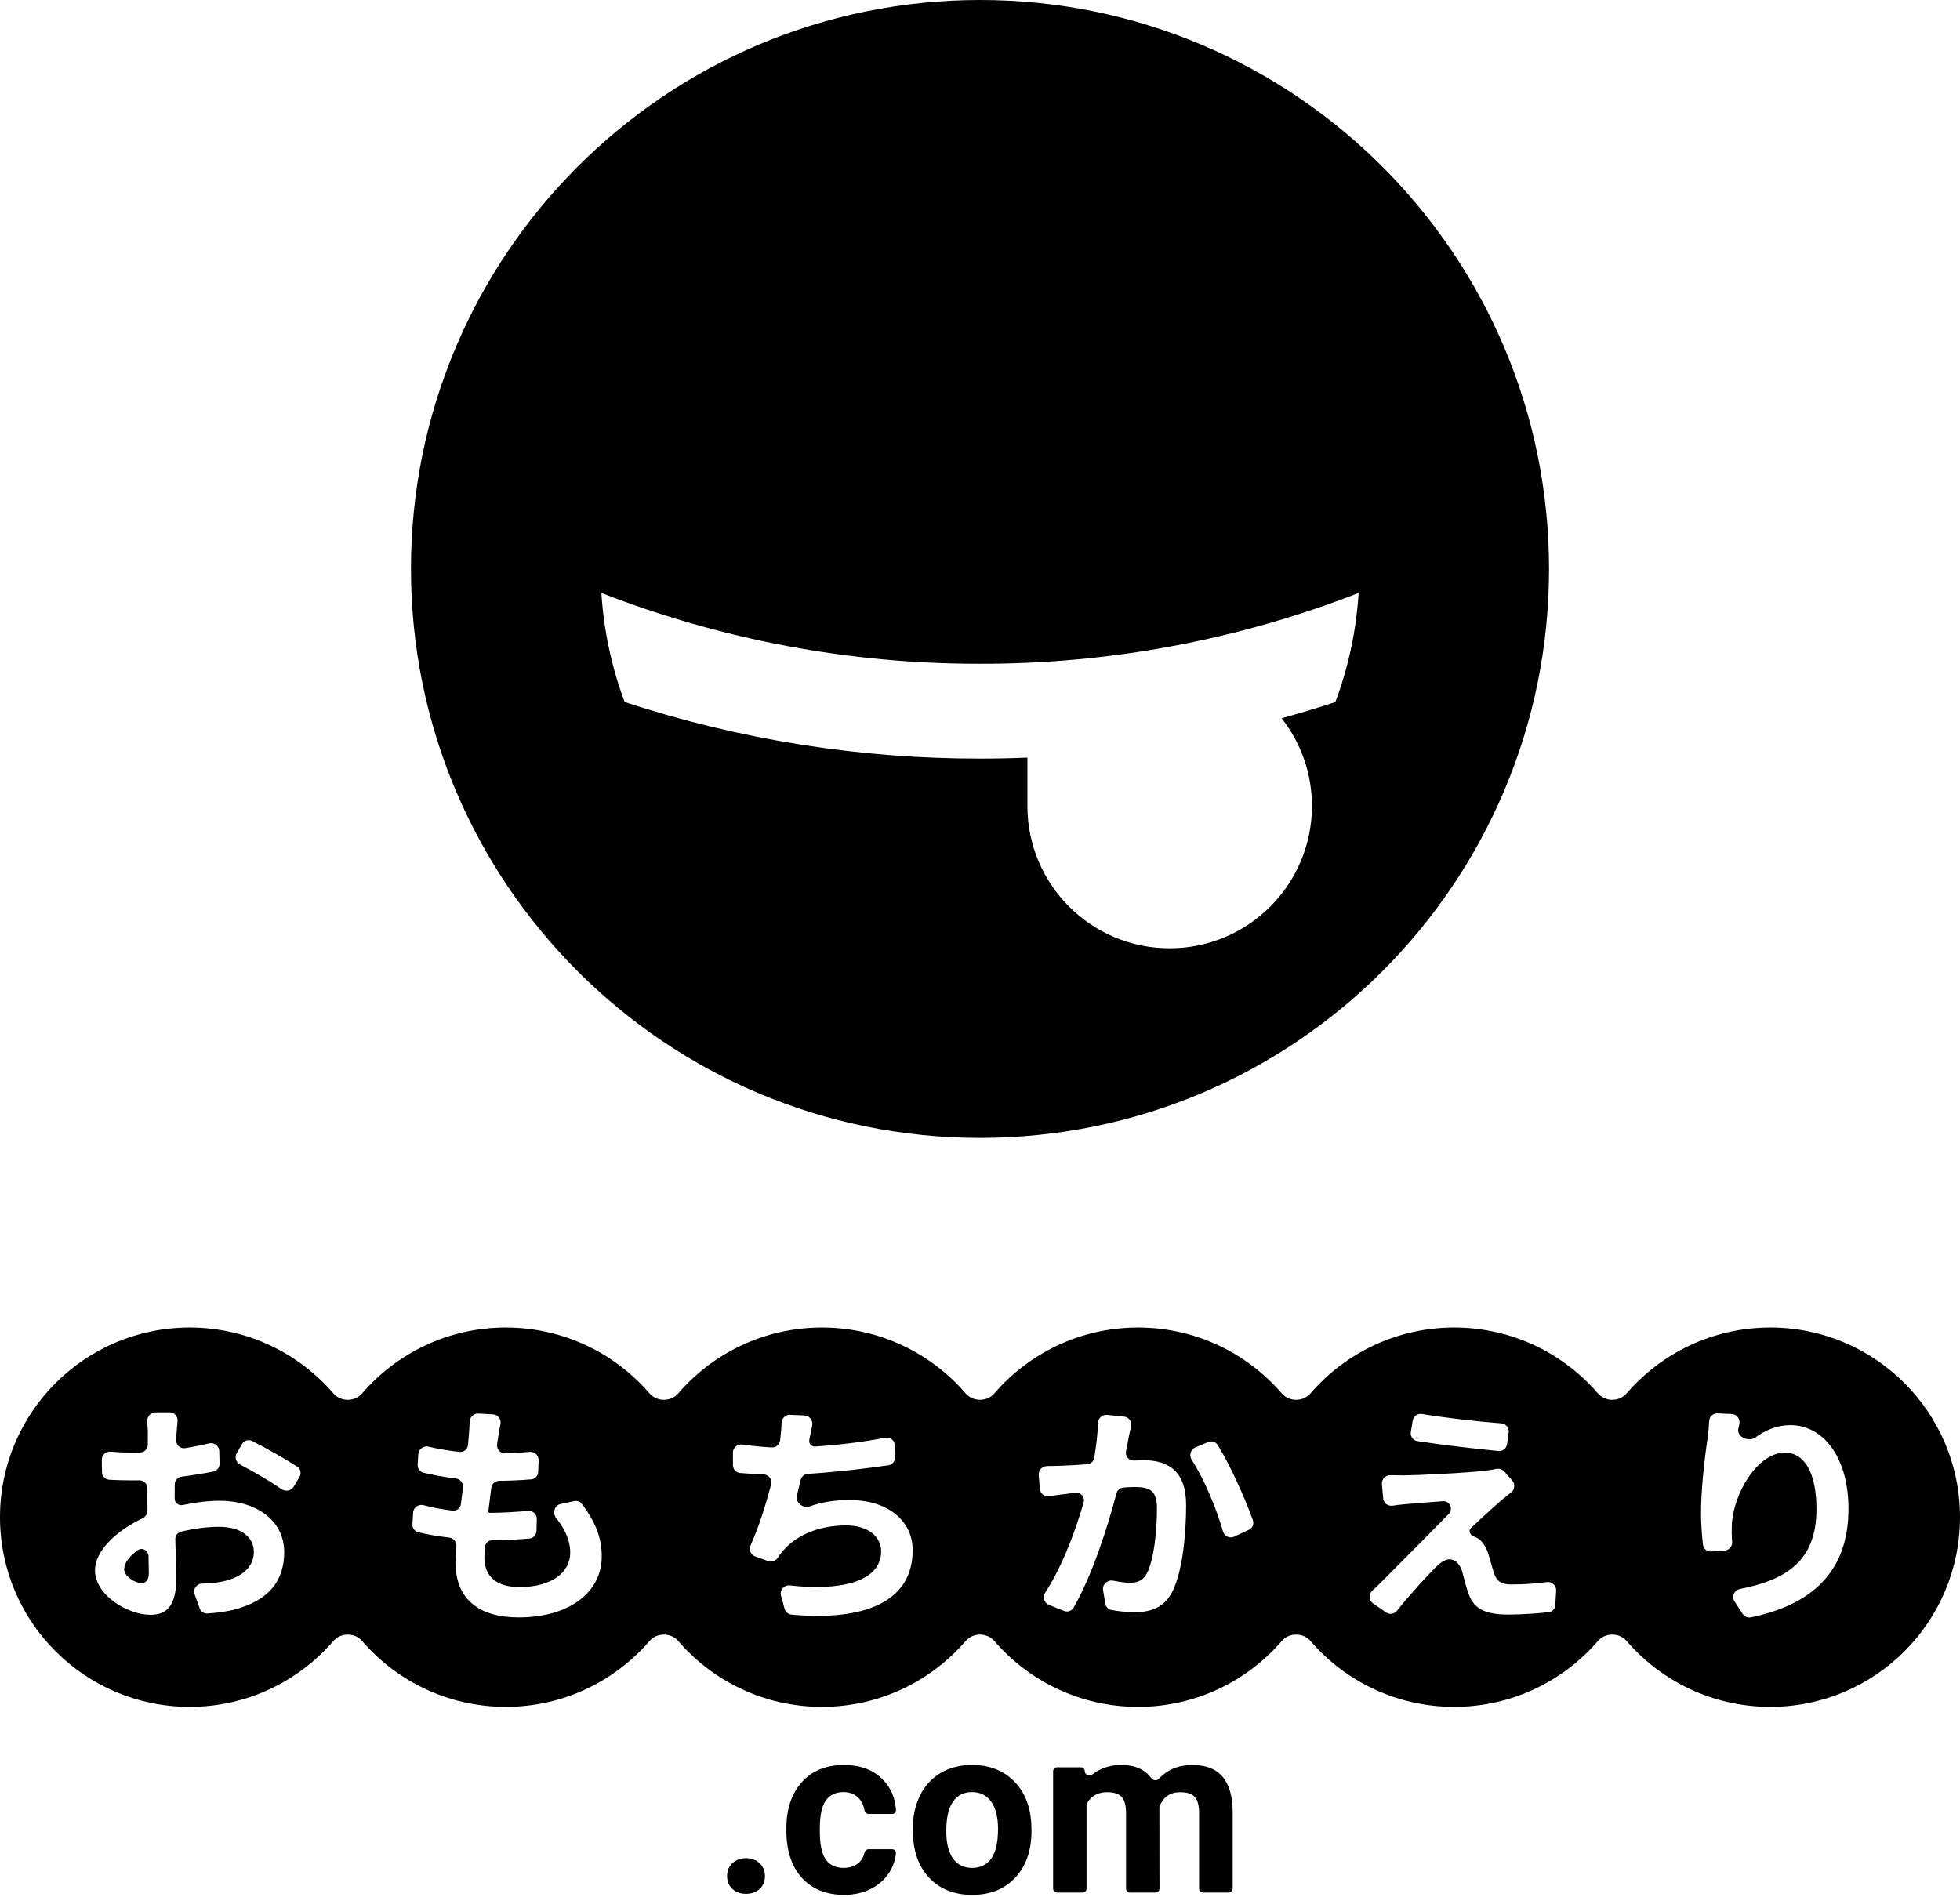
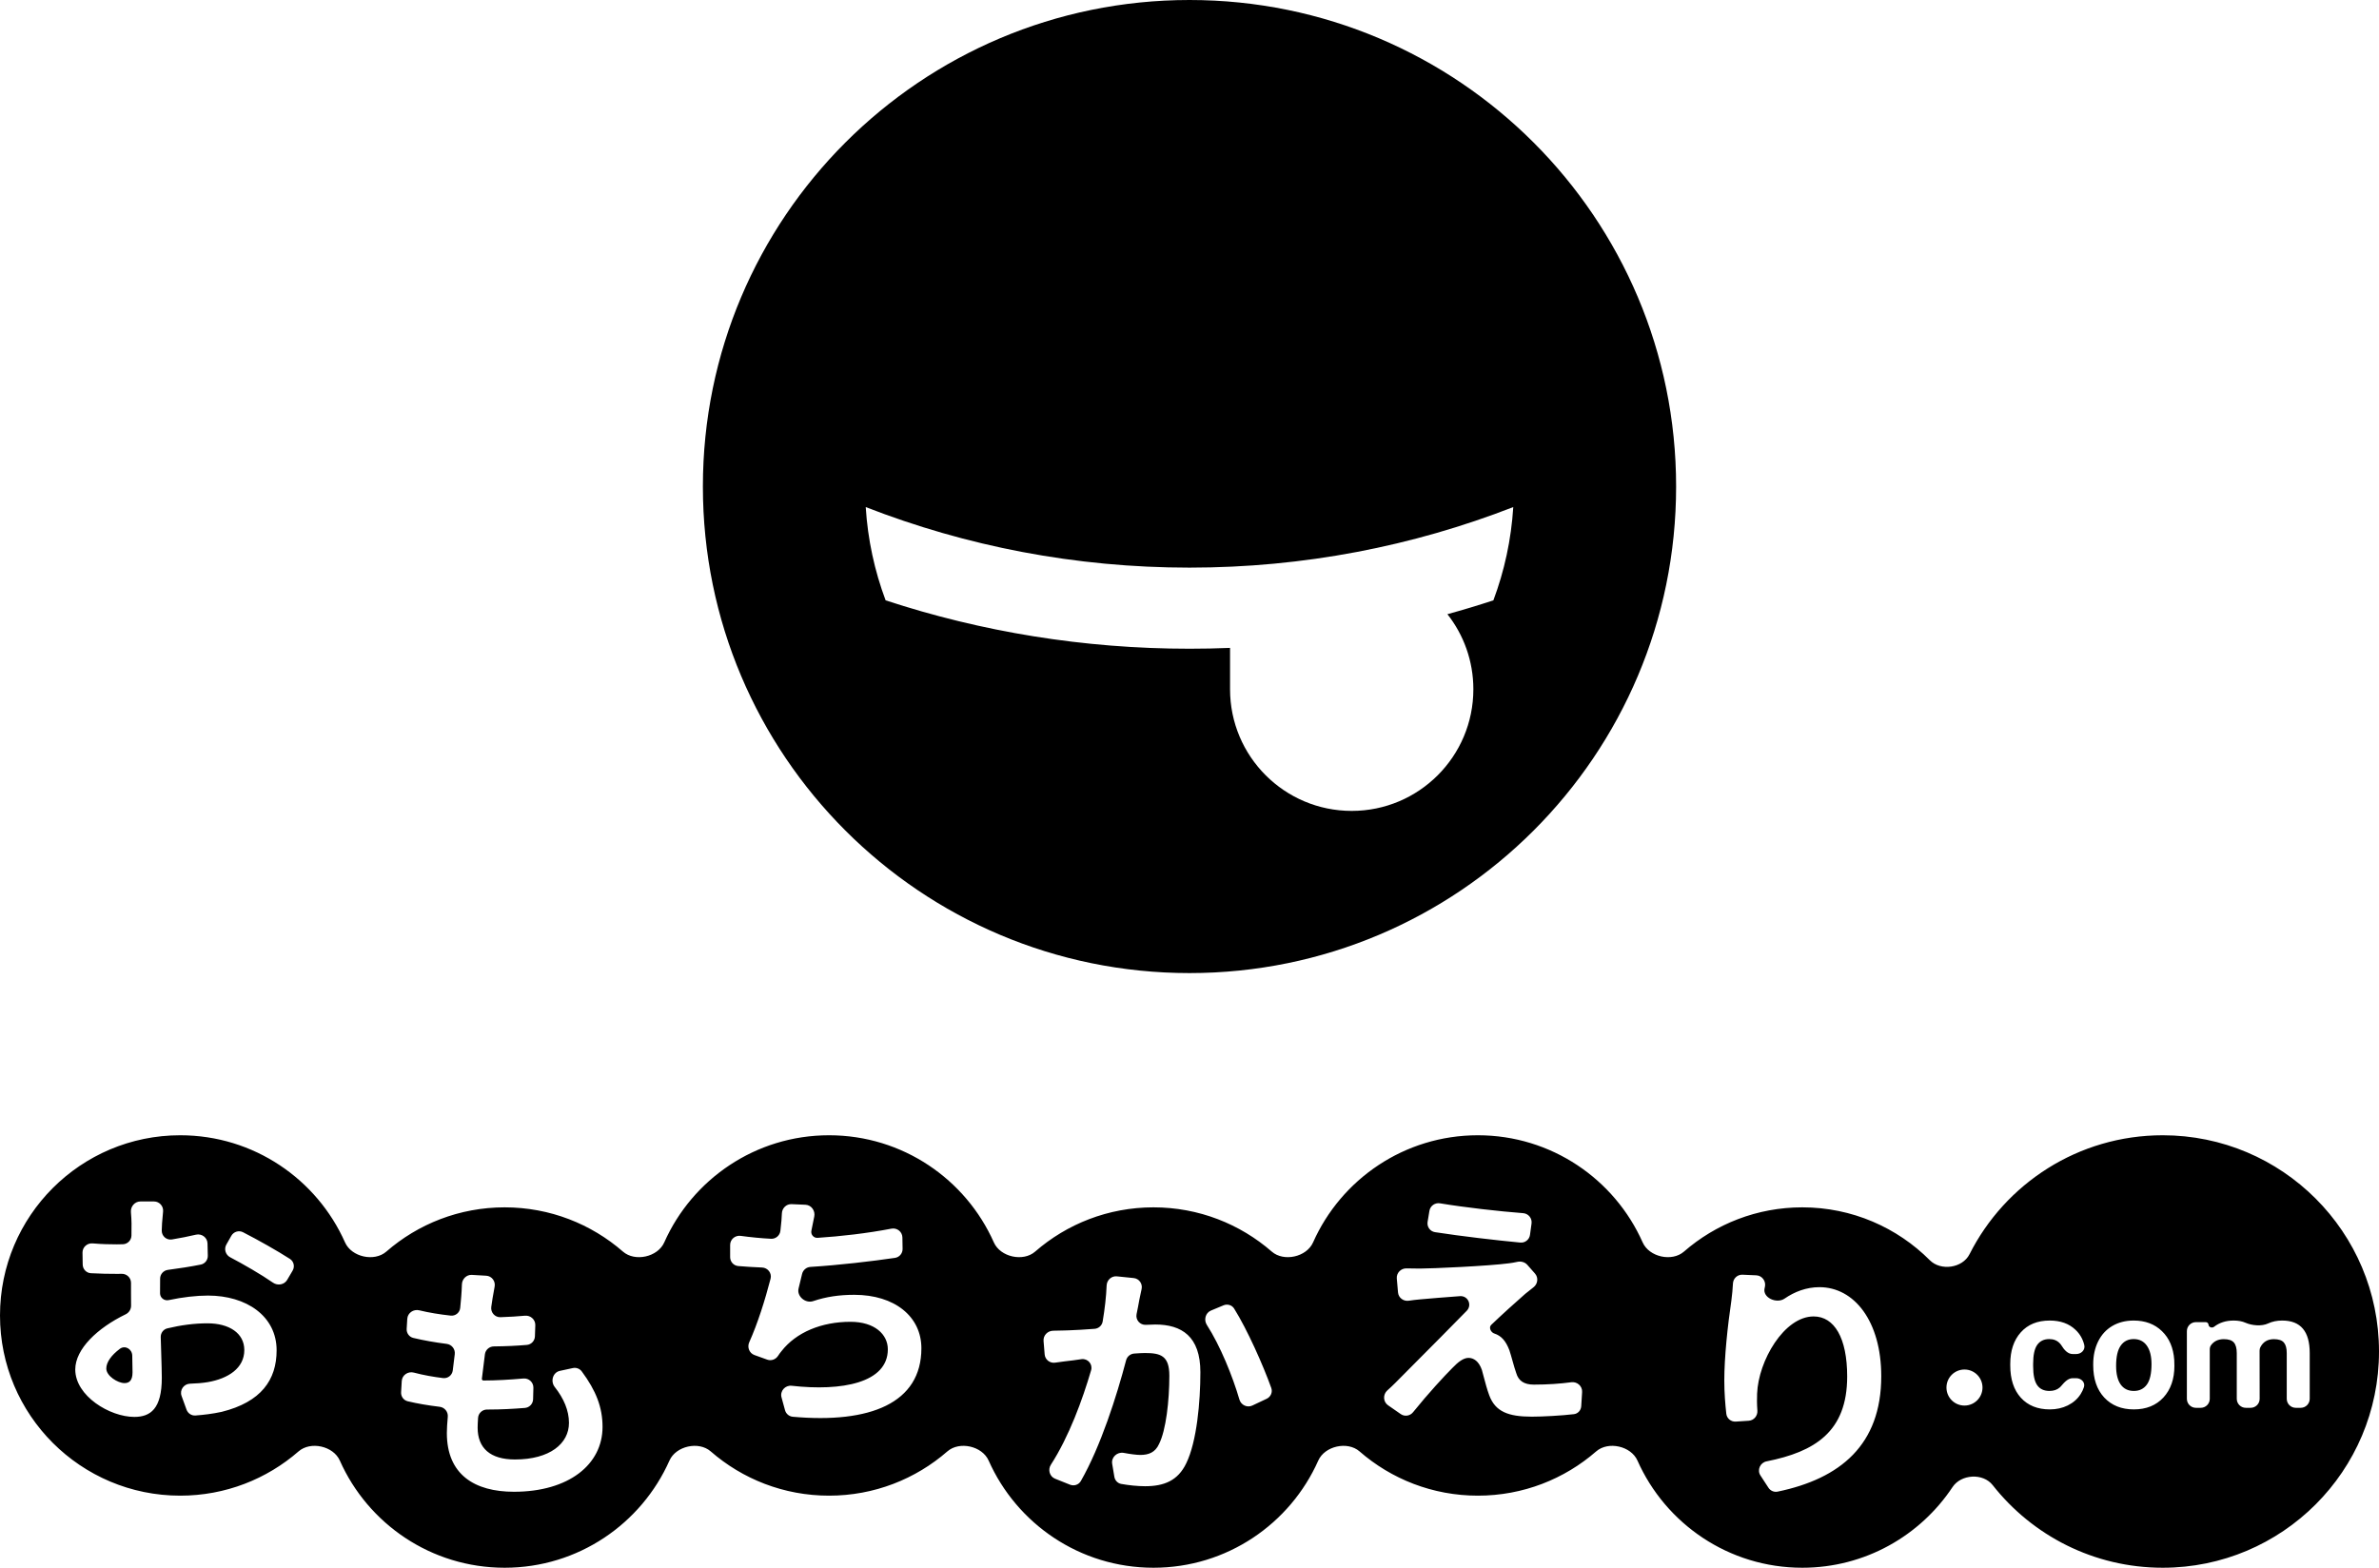
- <svg xmlns="http://www.w3.org/2000/svg" width="248" height="240" viewBox="0 0 248 240" fill="none">
-   <path d="M124 144C119.126 144.001 114.265 143.511 109.49 142.538C104.857 141.588 100.33 140.183 95.975 138.342C91.694 136.529 87.598 134.306 83.745 131.704C79.921 129.119 76.353 126.175 73.089 122.912C69.826 119.648 66.882 116.08 64.298 112.256C61.695 108.403 59.472 104.307 57.659 100.026C55.818 95.671 54.413 91.143 53.464 86.511C52.49 81.736 51.999 76.874 52 72C51.999 67.126 52.489 62.265 53.462 57.49C54.412 52.857 55.817 48.33 57.658 43.975C59.471 39.693 61.694 35.597 64.296 31.744C66.881 27.921 69.825 24.353 73.088 21.088C76.352 17.827 79.92 14.884 83.743 12.3C87.596 9.698 91.691 7.474 95.972 5.662C100.328 3.821 104.855 2.415 109.487 1.466C114.263 0.491 119.126 -0 124 2.36469e-06C128.874 -0.001 133.735 0.489 138.51 1.462C143.143 2.412 147.67 3.817 152.025 5.658C156.307 7.471 160.403 9.694 164.256 12.296C168.079 14.881 171.647 17.825 174.912 21.088C178.174 24.352 181.116 27.92 183.7 31.744C186.303 35.597 188.526 39.693 190.338 43.974C192.179 48.33 193.585 52.857 194.534 57.489C195.509 62.264 196 67.126 196 72C196.001 76.874 195.511 81.735 194.538 86.51C193.589 91.143 192.183 95.67 190.342 100.025C188.529 104.307 186.306 108.403 183.704 112.255C181.119 116.079 178.175 119.647 174.912 122.911C171.648 126.174 168.08 129.118 164.256 131.703C160.403 134.305 156.307 136.529 152.026 138.341C147.67 140.182 143.143 141.588 138.511 142.537C133.735 143.511 128.874 144.001 124 144ZM130 95.877V102C129.995 104.407 130.477 106.79 131.414 109.007C132.318 111.146 133.627 113.089 135.271 114.729C136.91 116.373 138.853 117.684 140.991 118.588C143.209 119.526 145.592 120.006 148 120C150.407 120.005 152.79 119.523 155.007 118.585C157.145 117.681 159.088 116.37 160.727 114.726C162.371 113.086 163.681 111.143 164.585 109.003C165.523 106.788 166.004 104.406 166 102C166.003 99.965 165.659 97.944 164.984 96.023C164.333 94.171 163.382 92.439 162.168 90.895C164.428 90.275 166.715 89.586 168.965 88.847C170.623 84.415 171.615 79.762 171.908 75.039C156.637 80.992 140.386 84.031 123.995 84C107.609 84.028 91.361 80.988 76.094 75.036C76.387 79.759 77.379 84.412 79.037 88.844C93.547 93.604 108.725 96.019 123.996 95.999C125.984 95.999 128.004 95.957 130.001 95.876L130 95.877Z" fill="black" />
-   <path fill-rule="evenodd" clip-rule="evenodd" d="M42.182 207.666C43.116 206.583 44.884 206.583 45.818 207.666C50.219 212.769 56.732 216 64 216C71.268 216 77.781 212.769 82.183 207.666C83.116 206.583 84.884 206.583 85.817 207.666C90.219 212.769 96.732 216 104 216C111.268 216 117.781 212.769 122.183 207.666C123.116 206.583 124.884 206.583 125.817 207.666C130.219 212.769 136.732 216 144 216C151.268 216 157.781 212.769 162.183 207.666C163.116 206.583 164.884 206.583 165.817 207.666C170.219 212.769 176.732 216 184 216C191.268 216 197.781 212.769 202.183 207.666C203.116 206.583 204.884 206.583 205.817 207.666C210.219 212.769 216.732 216 224 216C237.255 216 248 205.255 248 192C248 178.745 237.255 168 224 168C216.732 168 210.219 171.231 205.817 176.334C204.884 177.417 203.116 177.417 202.183 176.334C197.781 171.231 191.268 168 184 168C176.732 168 170.219 171.231 165.817 176.334C164.884 177.417 163.116 177.417 162.183 176.334C157.781 171.231 151.268 168 144 168C136.732 168 130.219 171.231 125.817 176.334C124.884 177.417 123.116 177.417 122.183 176.334C117.781 171.231 111.268 168 104 168C96.732 168 90.219 171.231 85.817 176.334C84.884 177.417 83.116 177.417 82.183 176.334C77.781 171.231 71.268 168 64 168C56.732 168 50.219 171.231 45.818 176.334C44.884 177.417 43.116 177.417 42.182 176.334C37.781 171.231 31.268 168 24 168C10.745 168 0 178.745 0 192C0 205.255 10.745 216 24 216C31.268 216 37.781 212.769 42.182 207.666ZM15.71 198.59C15.71 199.49 17.09 200.33 17.87 200.33C18.41 200.33 18.83 200.06 18.83 199.04C18.83 198.556 18.817 197.821 18.793 196.941C18.772 196.212 17.995 195.76 17.406 196.19C16.349 196.961 15.71 197.824 15.71 198.59ZM22.11 187.835C22.1 188.448 22.1 189.056 22.1 189.65C22.1 190.183 22.602 190.572 23.123 190.461C24.79 190.106 26.43 189.92 27.8 189.92C32.36 189.92 35.96 192.35 35.96 196.43C35.96 199.94 34.13 202.58 29.42 203.75C28.322 203.989 27.243 204.113 26.259 204.185C25.82 204.216 25.418 203.947 25.268 203.534L24.626 201.761C24.389 201.109 24.873 200.423 25.566 200.402C26.375 200.379 27.13 200.325 27.8 200.21C30.2 199.79 32.12 198.56 32.12 196.4C32.12 194.39 30.32 193.22 27.74 193.22C26.16 193.22 24.513 193.444 22.914 193.833C22.469 193.942 22.168 194.351 22.181 194.809C22.199 195.461 22.218 196.096 22.237 196.688L22.237 196.69L22.237 196.691C22.276 197.986 22.31 199.077 22.31 199.7C22.31 203.39 20.96 204.35 19.04 204.35C16.13 204.35 12.02 201.86 12.02 198.71C12.02 196.251 14.71 193.738 18.057 192.126C18.43 191.947 18.667 191.568 18.659 191.155C18.65 190.694 18.65 190.232 18.65 189.77V189.77V188.334C18.65 187.761 18.17 187.31 17.597 187.33C17.411 187.336 17.232 187.34 17.06 187.34C16.012 187.34 14.874 187.322 13.813 187.258C13.304 187.227 12.914 186.804 12.905 186.294L12.879 184.737C12.869 184.13 13.397 183.656 14.001 183.709C15.187 183.812 16.14 183.83 16.97 183.83C17.226 183.83 17.488 183.823 17.757 183.813C18.278 183.793 18.692 183.368 18.7 182.846C18.71 182.213 18.71 181.691 18.71 181.34V181.34C18.71 181.005 18.676 180.44 18.631 179.903C18.578 179.287 19.062 178.73 19.68 178.73H21.463C22.059 178.73 22.525 179.248 22.469 179.842C22.421 180.354 22.372 180.909 22.34 181.31C22.326 181.61 22.313 181.923 22.299 182.246C22.273 182.868 22.817 183.362 23.432 183.262C24.485 183.09 25.514 182.886 26.456 182.659C27.094 182.506 27.726 182.971 27.741 183.626L27.78 185.236C27.792 185.71 27.469 186.128 27.004 186.223C25.754 186.478 24.36 186.691 22.978 186.872C22.49 186.936 22.117 187.343 22.11 187.835ZM30.372 185.331C29.86 185.063 29.661 184.424 29.947 183.921L30.607 182.757C30.867 182.298 31.439 182.119 31.91 182.359C33.776 183.313 36.092 184.623 37.601 185.598C38.036 185.88 38.158 186.453 37.895 186.9L37.171 188.131C36.854 188.671 36.117 188.798 35.604 188.439C34.162 187.428 31.962 186.163 30.372 185.331ZM70.374 192.114C69.87 191.488 70.151 190.501 70.936 190.332L72.649 189.962C73.023 189.881 73.412 190.02 73.64 190.327C75.356 192.631 76.14 194.617 76.14 196.97C76.14 201.44 72.12 204.68 65.61 204.68C60.93 204.68 57.63 202.64 57.63 197.69C57.63 197.173 57.676 196.487 57.747 195.686C57.795 195.136 57.394 194.648 56.845 194.583C55.41 194.413 54.084 194.187 52.917 193.904C52.461 193.793 52.16 193.367 52.187 192.898L52.273 191.416C52.312 190.755 52.971 190.313 53.611 190.485C54.817 190.81 56.044 191.023 57.247 191.168C57.779 191.232 58.257 190.851 58.324 190.319C58.373 189.932 58.42 189.542 58.468 189.151L58.468 189.151L58.468 189.151L58.468 189.151L58.468 189.151C58.505 188.849 58.541 188.546 58.579 188.244C58.648 187.683 58.245 187.174 57.685 187.104C56.259 186.926 54.85 186.679 53.585 186.373C53.125 186.262 52.821 185.832 52.849 185.361L52.931 184.02C52.971 183.364 53.623 182.921 54.261 183.08C55.456 183.376 56.8 183.594 58.153 183.74C58.683 183.797 59.156 183.415 59.21 182.885C59.247 182.525 59.276 182.186 59.303 181.873L59.304 181.873L59.304 181.871C59.316 181.728 59.328 181.591 59.34 181.46C59.376 180.974 59.412 180.478 59.422 179.945C59.433 179.346 59.926 178.85 60.524 178.885L62.396 178.992C63.012 179.028 63.447 179.606 63.326 180.21C63.217 180.752 63.133 181.226 63.06 181.7C63.014 181.963 62.967 182.299 62.912 182.694L62.901 182.777C62.816 183.391 63.296 183.943 63.915 183.923C65.041 183.888 66.086 183.825 66.999 183.735C67.62 183.673 68.171 184.165 68.149 184.79L68.1 186.257C68.083 186.757 67.699 187.169 67.201 187.212C65.964 187.318 64.725 187.38 63.153 187.396C62.653 187.401 62.229 187.769 62.164 188.265C62.033 189.253 61.906 190.269 61.794 191.241C61.781 191.353 61.868 191.45 61.98 191.45C63.461 191.45 65.178 191.352 66.813 191.203C67.416 191.148 67.936 191.627 67.921 192.232L67.883 193.739C67.87 194.247 67.478 194.665 66.972 194.706C65.568 194.818 64.12 194.9 62.61 194.9H62.343C61.818 194.9 61.38 195.307 61.345 195.831C61.313 196.308 61.29 196.724 61.29 197.06C61.29 199.49 62.79 200.84 65.73 200.84C69.87 200.84 72.15 198.95 72.15 196.49C72.15 194.98 71.507 193.522 70.374 192.114ZM113.22 182.921C113.21 182.29 112.624 181.826 112.004 181.946C109.075 182.513 105.934 182.873 103.136 183.056C102.672 183.086 102.309 182.666 102.4 182.21C102.455 181.95 102.506 181.689 102.558 181.428C102.622 181.101 102.686 180.773 102.76 180.44C102.901 179.798 102.445 179.152 101.788 179.124L99.965 179.046C99.384 179.021 98.911 179.495 98.894 180.076C98.879 180.632 98.832 181.209 98.74 182C98.731 182.104 98.718 182.211 98.701 182.321C98.626 182.823 98.177 183.195 97.67 183.17C96.459 183.112 95.128 182.979 93.91 182.81C93.297 182.724 92.74 183.195 92.74 183.814V185.415C92.74 185.929 93.129 186.36 93.641 186.404C94.566 186.483 95.566 186.548 96.624 186.587C97.263 186.611 97.73 187.21 97.57 187.829C96.903 190.42 96.007 193.275 94.976 195.552C94.727 196.103 94.986 196.761 95.555 196.966L97.21 197.56C97.663 197.722 98.157 197.534 98.413 197.128C98.54 196.926 98.671 196.738 98.83 196.55C100.6 194.27 103.63 193.04 107.05 193.04C109.93 193.04 111.49 194.54 111.49 196.31C111.49 200.344 105.916 201.324 99.949 200.633C99.227 200.55 98.628 201.217 98.82 201.918L99.28 203.601C99.389 203.999 99.731 204.29 100.141 204.327C109.363 205.163 115.48 202.72 115.48 196.19C115.48 192.41 112.3 189.83 107.5 189.83C105.661 189.83 104.041 190.075 102.445 190.638C101.587 190.941 100.605 190.118 100.835 189.238C100.998 188.608 101.156 187.956 101.304 187.306C101.404 186.866 101.783 186.544 102.233 186.516C105.686 186.301 109.55 185.847 112.399 185.43C112.893 185.357 113.254 184.928 113.246 184.429L113.22 182.921ZM138.937 180.065C138.959 179.466 139.474 178.993 140.07 179.054L142.232 179.275C142.831 179.336 143.24 179.908 143.109 180.495C143.004 180.965 142.903 181.435 142.82 181.85C142.729 182.395 142.605 183.007 142.475 183.644C142.344 184.285 142.856 184.869 143.509 184.833C143.975 184.807 144.386 184.79 144.71 184.79C147.86 184.79 150.08 186.2 150.08 190.46C150.08 193.97 149.66 198.71 148.4 201.29C147.41 203.36 145.76 204.02 143.51 204.02C142.6 204.02 141.518 203.905 140.615 203.737C140.222 203.664 139.927 203.344 139.861 202.949L139.573 201.238C139.451 200.512 140.134 199.895 140.857 200.035C141.67 200.192 142.472 200.3 142.94 200.3C143.93 200.3 144.71 200 145.16 199.01C146 197.36 146.39 193.82 146.39 190.88C146.39 188.51 145.37 188.18 143.48 188.18C143.144 188.18 142.691 188.209 142.161 188.248C141.731 188.279 141.369 188.581 141.26 188.998C140.147 193.246 138.232 199.29 135.839 203.452C135.598 203.872 135.083 204.039 134.633 203.859L132.718 203.093C132.108 202.849 131.895 202.093 132.253 201.542C134.459 198.154 136.085 193.676 137.116 190.132C137.313 189.455 136.752 188.806 136.053 188.896C135.619 188.953 135.245 189.005 134.96 189.05C134.397 189.11 133.524 189.225 132.729 189.339C132.152 189.421 131.619 189.003 131.572 188.422L131.427 186.656C131.376 186.041 131.891 185.526 132.509 185.527C132.976 185.529 133.439 185.514 133.913 185.498L133.913 185.498C134.1 185.492 134.288 185.485 134.48 185.48C135.25 185.455 136.349 185.389 137.555 185.299C138.006 185.265 138.378 184.931 138.453 184.484C138.716 182.924 138.887 181.431 138.937 180.065ZM150.799 184.762C150.434 184.203 150.636 183.423 151.251 183.167L152.88 182.488C153.313 182.308 153.813 182.45 154.062 182.846C155.636 185.344 157.559 189.664 158.529 192.391C158.697 192.864 158.471 193.38 158.018 193.594L156.176 194.463C155.601 194.735 154.922 194.409 154.746 193.798C153.929 190.963 152.412 187.236 150.799 184.762ZM179.928 178.939C179.374 178.846 178.845 179.216 178.753 179.77L178.512 181.227C178.423 181.771 178.788 182.285 179.332 182.369C182.486 182.861 186.72 183.351 189.612 183.624C190.143 183.674 190.617 183.295 190.689 182.767L190.894 181.271C190.973 180.693 190.544 180.171 189.963 180.127C187.097 179.911 182.908 179.438 179.928 178.939ZM191.187 188.878C191.659 188.51 191.743 187.816 191.348 187.367L190.351 186.233C190.079 185.923 189.643 185.809 189.242 185.9C188.904 185.976 188.52 186.047 188.22 186.08C185.76 186.41 179.01 186.71 177.6 186.71C177.027 186.71 176.454 186.702 175.939 186.685C175.318 186.664 174.8 187.187 174.854 187.807L175.013 189.628C175.065 190.218 175.615 190.632 176.2 190.544C176.641 190.479 177.135 190.416 177.66 190.37C178.799 190.27 180.748 190.104 182.544 189.977C183.441 189.914 183.924 190.964 183.297 191.607C181.348 193.606 178.848 196.117 176.984 197.989L176.981 197.992L176.975 197.998C175.96 199.018 175.134 199.847 174.69 200.3C174.337 200.653 173.99 200.976 173.666 201.262C173.16 201.708 173.183 202.521 173.736 202.906L175.384 204.05C175.819 204.353 176.415 204.263 176.748 203.849C178.613 201.534 180.52 199.48 181.47 198.53C182.16 197.81 182.79 197.33 183.39 197.33C183.99 197.33 184.62 197.72 184.98 198.77C185.034 198.962 185.095 199.195 185.163 199.451L185.163 199.451L185.163 199.451L185.163 199.453C185.359 200.195 185.605 201.123 185.85 201.77C186.57 203.72 188.1 204.32 190.92 204.32C192.192 204.32 194.52 204.196 195.976 204.016C196.428 203.96 196.76 203.583 196.788 203.128L196.9 201.297C196.941 200.642 196.349 200.124 195.699 200.215C194.398 200.395 192.844 200.51 191.16 200.51C189.99 200.51 189.33 200.06 189.06 199.13C188.914 198.724 188.768 198.204 188.621 197.683L188.621 197.682C188.498 197.242 188.374 196.801 188.25 196.43C187.836 195.336 187.306 194.708 186.458 194.432C186.433 194.424 186.412 194.416 186.388 194.405C186.005 194.228 185.786 193.694 186.09 193.402C187.223 192.316 189.105 190.607 190.14 189.71C190.293 189.591 190.454 189.462 190.623 189.326C190.801 189.183 190.988 189.033 191.187 188.878ZM216.264 179.827C216.296 179.273 216.762 178.84 217.317 178.864L219.125 178.944C219.77 178.973 220.225 179.598 220.079 180.227C220.036 180.411 219.993 180.603 219.95 180.799C219.723 181.84 221.279 182.525 222.136 181.893C223.377 180.979 224.861 180.35 226.54 180.35C230.68 180.35 233.89 184.4 233.89 190.94C233.89 199.105 229.015 203.131 221.524 204.673C221.129 204.754 220.727 204.58 220.507 204.243L219.466 202.648C219.07 202.039 219.435 201.224 220.148 201.085C225.922 199.957 229.84 197.6 229.84 190.97C229.84 186.38 228.31 183.83 225.85 183.83C222.34 183.83 219.28 189.11 219.13 193.01C219.108 193.594 219.102 194.257 219.168 195.099C219.213 195.675 218.792 196.192 218.215 196.229L216.524 196.339C215.999 196.373 215.535 195.995 215.476 195.471C215.352 194.376 215.23 192.956 215.23 191.45C215.23 188.69 215.62 185 216.07 181.94C216.167 181.243 216.226 180.495 216.264 179.827Z" fill="black" />
-   <path d="M108.655 235.735C108.167 236.165 107.532 236.38 106.751 236.38C105.735 236.38 104.979 236.023 104.48 235.311C103.982 234.598 103.733 233.426 103.733 231.795V231.355C103.733 229.744 103.982 228.582 104.48 227.869C104.988 227.146 105.735 226.785 106.722 226.785C107.522 226.785 108.167 227.044 108.655 227.562C109.043 227.965 109.283 228.467 109.375 229.068C109.416 229.336 109.634 229.554 109.905 229.554H112.881C113.16 229.554 113.386 229.326 113.367 229.049C113.251 227.408 112.647 226.077 111.556 225.057C110.364 223.924 108.777 223.357 106.795 223.357C104.529 223.357 102.747 224.085 101.448 225.54C100.149 226.995 99.5 228.943 99.5 231.385V231.663C99.5 234.202 100.154 236.194 101.463 237.64C102.771 239.075 104.559 239.793 106.824 239.793C108.035 239.793 109.139 239.549 110.135 239.061C111.141 238.562 111.932 237.869 112.508 236.98C112.993 236.224 113.277 235.406 113.361 234.525C113.387 234.249 113.16 234.021 112.882 234.021H109.903C109.633 234.021 109.417 234.239 109.364 234.505C109.264 234.997 109.028 235.408 108.655 235.735Z" fill="black" />
-   <path d="M92.674 235.779C92.225 236.199 92 236.746 92 237.42C92 238.084 92.225 238.626 92.674 239.046C93.123 239.456 93.694 239.661 94.388 239.661C95.091 239.661 95.667 239.456 96.116 239.046C96.565 238.626 96.79 238.084 96.79 237.42C96.79 236.746 96.561 236.199 96.102 235.779C95.652 235.359 95.081 235.149 94.388 235.149C93.704 235.149 93.133 235.359 92.674 235.779Z" fill="black" />
-   <path fill-rule="evenodd" clip-rule="evenodd" d="M115.5 231.429C115.5 229.856 115.803 228.455 116.408 227.225C117.014 225.994 117.883 225.042 119.016 224.368C120.158 223.694 121.481 223.357 122.985 223.357C125.124 223.357 126.867 224.012 128.215 225.32C129.572 226.629 130.329 228.406 130.485 230.652L130.515 231.736C130.515 234.168 129.836 236.121 128.479 237.596C127.121 239.061 125.3 239.793 123.015 239.793C120.729 239.793 118.903 239.061 117.536 237.596C116.179 236.131 115.5 234.139 115.5 231.619V231.429ZM119.733 231.736C119.733 233.24 120.017 234.393 120.583 235.193C121.149 235.984 121.96 236.38 123.015 236.38C124.04 236.38 124.841 235.989 125.417 235.208C125.993 234.417 126.281 233.157 126.281 231.429C126.281 229.954 125.993 228.812 125.417 228.001C124.841 227.19 124.03 226.785 122.985 226.785C121.95 226.785 121.149 227.19 120.583 228.001C120.017 228.802 119.733 230.047 119.733 231.736Z" fill="black" />
-   <path d="M138.241 224.541C137.886 224.822 137.292 224.622 137.258 224.172L137.254 224.113C137.235 223.852 137.017 223.65 136.756 223.65H133.75C133.474 223.65 133.25 223.874 133.25 224.15V239C133.25 239.276 133.474 239.5 133.75 239.5H136.983C137.26 239.5 137.483 239.276 137.483 239V228.42C137.483 228.337 137.503 228.255 137.545 228.184C138.086 227.261 138.935 226.8 140.091 226.8C140.96 226.8 141.575 227.005 141.937 227.415C142.298 227.825 142.479 228.489 142.479 229.407V239C142.479 239.276 142.702 239.5 142.979 239.5H146.211C146.488 239.5 146.712 239.276 146.711 238.999L146.697 228.714C146.697 228.649 146.709 228.585 146.735 228.526C147.23 227.375 148.096 226.8 149.334 226.8C150.223 226.8 150.843 227.01 151.194 227.43C151.546 227.84 151.722 228.494 151.722 229.393V239C151.722 239.276 151.946 239.5 152.222 239.5H155.47C155.746 239.5 155.97 239.276 155.97 239V229.378C155.97 227.366 155.55 225.862 154.71 224.866C153.87 223.86 152.591 223.357 150.872 223.357C149.124 223.357 147.717 223.937 146.651 225.096C146.39 225.38 145.899 225.339 145.672 225.028C144.859 223.914 143.604 223.357 141.907 223.357C140.458 223.357 139.236 223.752 138.241 224.541Z" fill="black" />
+ <svg xmlns="http://www.w3.org/2000/svg" width="352" height="232" viewBox="0 0 352 232" fill="none">
+   <path fill-rule="evenodd" clip-rule="evenodd" d="M176 144C215.765 144 248 111.765 248 72C248 32.236 215.765 0 176 0C136.235 0 104 32.236 104 72C104 111.765 136.235 144 176 144ZM220.962 88.841C218.719 89.578 216.452 90.261 214.162 90.889C216.566 93.948 218 97.807 218 102C218 111.941 209.941 120 200 120C190.058 120 182 111.941 182 102V95.877C180.01 95.959 178.009 96 176 96C160.298 96 145.184 93.487 131.037 88.841C129.412 84.504 128.396 79.868 128.094 75.038C142.945 80.825 159.101 84 176 84C192.898 84 209.054 80.825 223.905 75.038C223.603 79.868 222.587 84.504 220.962 88.841Z" fill="black" />
+   <path fill-rule="evenodd" clip-rule="evenodd" d="M44.173 214.783C39.489 218.863 33.367 221.333 26.667 221.333C11.939 221.333 0 209.394 0 194.667C0 179.939 11.939 168 26.667 168C37.547 168 46.905 174.516 51.052 183.858C52.01 186.017 55.379 186.769 57.16 185.217C61.844 181.137 67.967 178.667 74.667 178.667C81.367 178.667 87.489 181.137 92.173 185.217C93.955 186.769 97.323 186.017 98.282 183.858C102.429 174.516 111.787 168 122.667 168C133.547 168 142.905 174.516 147.052 183.858C148.01 186.017 151.379 186.769 153.16 185.217C157.844 181.137 163.967 178.667 170.667 178.667C177.366 178.667 183.489 181.137 188.173 185.217C189.955 186.769 193.323 186.017 194.282 183.858C198.429 174.516 207.787 168 218.667 168C229.547 168 238.905 174.516 243.052 183.858C244.01 186.017 247.379 186.769 249.16 185.217C253.844 181.137 259.967 178.667 266.667 178.667C274.038 178.667 280.712 181.658 285.539 186.493C287.166 188.123 290.377 187.658 291.414 185.602C296.684 175.161 307.506 168 320 168C337.673 168 352 182.327 352 200C352 217.673 337.673 232 320 232C309.788 232 300.694 227.217 294.835 219.769C293.411 217.959 290.174 218.143 288.901 220.061C284.125 227.256 275.95 232 266.667 232C255.787 232 246.429 225.484 242.282 216.142C241.323 213.983 237.955 213.231 236.173 214.783C231.489 218.863 225.366 221.333 218.667 221.333C211.967 221.333 205.844 218.863 201.16 214.783C199.379 213.231 196.01 213.983 195.052 216.142C190.905 225.484 181.547 232 170.667 232C159.787 232 150.429 225.484 146.282 216.142C145.323 213.983 141.955 213.231 140.173 214.783C135.489 218.863 129.366 221.333 122.667 221.333C115.967 221.333 109.844 218.863 105.16 214.783C103.379 213.231 100.01 213.983 99.052 216.142C94.905 225.484 85.546 232 74.667 232C63.787 232 54.429 225.484 50.282 216.142C49.323 213.983 45.955 213.231 44.173 214.783ZM23.691 189.204C23.68 189.941 23.68 190.672 23.68 191.387C23.68 192.049 24.304 192.535 24.952 192.397C27.028 191.954 29.068 191.723 30.773 191.723C36.448 191.723 40.928 194.747 40.928 199.824C40.928 204.192 38.65 207.477 32.789 208.933C31.447 209.225 30.128 209.38 28.921 209.469C28.336 209.513 27.799 209.154 27.6 208.603L26.866 206.577C26.551 205.707 27.195 204.794 28.119 204.764C29.079 204.732 29.975 204.665 30.773 204.528C33.76 204.005 36.149 202.475 36.149 199.787C36.149 197.285 33.909 195.829 30.698 195.829C28.754 195.829 26.728 196.101 24.76 196.576C24.166 196.719 23.765 197.266 23.782 197.877C23.804 198.664 23.828 199.431 23.85 200.147L23.85 200.148C23.899 201.76 23.941 203.119 23.941 203.893C23.941 208.485 22.261 209.68 19.872 209.68C16.25 209.68 11.136 206.581 11.136 202.661C11.136 199.614 14.454 196.502 18.594 194.495C19.09 194.254 19.406 193.749 19.396 193.199C19.386 192.645 19.386 192.09 19.386 191.536V189.843C19.386 189.079 18.746 188.479 17.983 188.502C17.785 188.508 17.593 188.512 17.408 188.512C16.13 188.512 14.744 188.49 13.447 188.414C12.768 188.375 12.247 187.811 12.236 187.131L12.207 185.375C12.193 184.566 12.897 183.934 13.702 184.002C15.132 184.123 16.287 184.144 17.296 184.144C17.588 184.144 17.887 184.137 18.192 184.126C18.888 184.101 19.44 183.533 19.45 182.837C19.461 182.086 19.461 181.467 19.461 181.045C19.461 180.65 19.423 179.997 19.371 179.362C19.304 178.54 19.95 177.797 20.774 177.797H22.787C23.582 177.797 24.204 178.488 24.13 179.28C24.073 179.889 24.016 180.535 23.978 181.008C23.963 181.349 23.947 181.702 23.932 182.066C23.897 182.896 24.623 183.555 25.442 183.419C26.674 183.216 27.878 182.977 28.989 182.714C29.839 182.512 30.682 183.132 30.703 184.005L30.747 185.821C30.762 186.453 30.332 187.011 29.712 187.136C28.197 187.443 26.517 187.7 24.848 187.92C24.197 188.006 23.7 188.548 23.691 189.204ZM15.728 202.512C15.728 203.632 17.445 204.677 18.416 204.677C19.088 204.677 19.61 204.341 19.61 203.072C19.61 202.495 19.596 201.632 19.568 200.599C19.541 199.626 18.504 199.023 17.727 199.608C16.478 200.547 15.728 201.586 15.728 202.512ZM34.058 186.057C33.376 185.698 33.111 184.846 33.491 184.175L34.225 182.881C34.572 182.269 35.336 182.031 35.962 182.352C38.243 183.521 41.042 185.104 42.901 186.3C43.482 186.674 43.645 187.439 43.295 188.035L42.489 189.404C42.066 190.124 41.082 190.293 40.396 189.817C38.626 188.589 35.997 187.075 34.058 186.057ZM82.84 202.866C81.793 203.092 81.419 204.409 82.08 205.251C83.426 206.962 84.186 208.734 84.186 210.565C84.186 213.627 81.349 215.979 76.197 215.979C72.538 215.979 70.672 214.299 70.672 211.275C70.672 210.877 70.698 210.387 70.735 209.828C70.781 209.129 71.365 208.587 72.066 208.587H72.314C74.165 208.587 75.941 208.488 77.663 208.351C78.338 208.297 78.861 207.74 78.878 207.062L78.921 205.368C78.941 204.562 78.247 203.923 77.444 203.995C75.44 204.175 73.343 204.293 71.53 204.293C71.391 204.293 71.283 204.172 71.299 204.034C71.435 202.849 71.59 201.612 71.749 200.407C71.836 199.746 72.401 199.255 73.068 199.247C74.954 199.226 76.457 199.153 77.95 199.026C78.614 198.969 79.126 198.42 79.148 197.754L79.204 196.112C79.232 195.279 78.499 194.623 77.669 194.703C76.588 194.807 75.361 194.88 74.044 194.923C73.218 194.95 72.577 194.214 72.691 193.396L72.691 193.396L72.691 193.394C72.759 192.904 72.817 192.487 72.874 192.16C72.96 191.6 73.059 191.04 73.184 190.409C73.344 189.602 72.764 188.832 71.944 188.785L69.818 188.662C69.021 188.616 68.364 189.278 68.345 190.076C68.33 190.702 68.287 191.288 68.245 191.861C68.23 192.026 68.215 192.197 68.2 192.376V192.376V192.376C68.168 192.741 68.134 193.134 68.092 193.55C68.021 194.257 67.39 194.766 66.683 194.689C65.071 194.513 63.471 194.254 62.037 193.905C61.185 193.697 60.315 194.288 60.262 195.162L60.172 196.644C60.134 197.273 60.54 197.845 61.153 197.992C62.683 198.358 64.377 198.656 66.094 198.873C66.841 198.968 67.379 199.647 67.287 200.394C67.244 200.738 67.202 201.083 67.16 201.427L67.159 201.433C67.104 201.891 67.048 202.348 66.991 202.802C66.903 203.511 66.265 204.019 65.555 203.933C64.123 203.757 62.665 203.502 61.228 203.122C60.375 202.897 59.495 203.487 59.444 204.368L59.347 206.024C59.311 206.649 59.713 207.217 60.321 207.363C61.732 207.702 63.328 207.975 65.052 208.182C65.784 208.269 66.318 208.92 66.255 209.654C66.171 210.612 66.117 211.435 66.117 212.059C66.117 218.219 70.224 220.757 76.048 220.757C84.149 220.757 89.152 216.725 89.152 211.163C89.152 208.25 88.186 205.789 86.074 202.94C85.77 202.531 85.251 202.346 84.753 202.453L82.84 202.866ZM133.52 183.121C133.506 182.279 132.725 181.661 131.898 181.82C128.284 182.514 124.417 182.955 120.969 183.18C120.391 183.218 119.939 182.696 120.053 182.128C120.122 181.804 120.185 181.48 120.249 181.155L120.249 181.154C120.322 180.784 120.394 180.413 120.476 180.039C120.661 179.182 120.052 178.321 119.176 178.283L117.118 178.195C116.344 178.162 115.713 178.793 115.688 179.568C115.666 180.231 115.607 180.927 115.498 181.867C115.49 181.972 115.477 182.078 115.461 182.188C115.366 182.858 114.764 183.353 114.088 183.319C112.637 183.246 111.052 183.089 109.592 182.889C108.774 182.777 108.032 183.404 108.032 184.229V186.036C108.032 186.721 108.55 187.296 109.233 187.354C110.329 187.446 111.509 187.523 112.755 187.571C113.607 187.604 114.228 188.403 114.015 189.228C113.196 192.388 112.107 195.852 110.856 198.639C110.526 199.374 110.871 200.253 111.63 200.525L113.525 201.206C114.128 201.422 114.785 201.169 115.131 200.63C115.276 200.403 115.429 200.188 115.61 199.973C117.813 197.136 121.584 195.605 125.84 195.605C129.424 195.605 131.365 197.472 131.365 199.675C131.365 204.664 124.514 205.9 117.14 205.071C116.176 204.962 115.378 205.852 115.634 206.787L116.154 208.69C116.299 209.22 116.755 209.608 117.302 209.657C128.744 210.681 136.33 207.638 136.33 199.525C136.33 194.821 132.373 191.611 126.4 191.611C124.194 191.611 122.24 191.894 120.324 192.542C119.174 192.931 117.86 191.829 118.162 190.654C118.34 189.961 118.512 189.248 118.674 188.536C118.808 187.949 119.312 187.52 119.912 187.483C124.161 187.215 128.9 186.66 132.419 186.146C133.078 186.05 133.559 185.478 133.548 184.812L133.52 183.121ZM165.252 188.878C164.458 188.797 163.772 189.427 163.74 190.225C163.674 191.878 163.467 193.678 163.153 195.558C163.053 196.153 162.557 196.599 161.956 196.644C160.481 196.754 159.14 196.834 158.197 196.864C157.959 196.871 157.724 196.878 157.492 196.886L157.491 196.886L157.491 196.886C156.936 196.905 156.395 196.923 155.849 196.923C155.025 196.924 154.338 197.611 154.406 198.433L154.57 200.43C154.633 201.205 155.343 201.762 156.113 201.652C157.076 201.515 158.116 201.379 158.794 201.307C159.12 201.255 159.54 201.196 160.025 201.132C160.957 201.011 161.705 201.877 161.441 202.779C160.166 207.135 158.176 212.591 155.489 216.755C155.014 217.491 155.299 218.501 156.112 218.826L158.318 219.708C158.918 219.948 159.605 219.726 159.925 219.165C162.874 214.008 165.236 206.566 166.618 201.304C166.764 200.748 167.246 200.345 167.819 200.304C168.451 200.258 168.992 200.224 169.397 200.224C171.749 200.224 173.018 200.635 173.018 203.584C173.018 207.243 172.533 211.648 171.488 213.701C170.928 214.933 169.957 215.307 168.725 215.307C168.17 215.307 167.236 215.185 166.272 215.003C165.307 214.821 164.396 215.645 164.559 216.614L164.883 218.546C164.972 219.072 165.365 219.498 165.89 219.595C167.002 219.798 168.321 219.936 169.434 219.936C172.234 219.936 174.288 219.115 175.52 216.539C177.088 213.328 177.61 207.429 177.61 203.061C177.61 197.76 174.848 196.005 170.928 196.005C170.551 196.005 170.08 196.024 169.547 196.053C168.677 196.099 167.995 195.321 168.169 194.467C168.323 193.715 168.468 192.993 168.576 192.347C168.673 191.859 168.791 191.311 168.913 190.759C169.087 189.976 168.542 189.213 167.744 189.132L165.252 188.878ZM178.569 196.069C178.087 195.322 178.356 194.282 179.177 193.94L181.029 193.168C181.606 192.928 182.273 193.117 182.604 193.647C184.541 196.741 186.891 202.015 188.098 205.391C188.324 206.02 188.023 206.709 187.418 206.995L185.296 207.996C184.529 208.358 183.622 207.923 183.385 207.109C182.373 203.633 180.532 199.117 178.569 196.069ZM211.5 179.181C211.622 178.443 212.327 177.949 213.065 178.072C216.735 178.683 221.833 179.258 225.369 179.529C226.144 179.588 226.715 180.285 226.61 181.055L226.38 182.738C226.283 183.442 225.653 183.947 224.945 183.88C221.375 183.541 216.209 182.943 212.324 182.34C211.598 182.228 211.11 181.542 211.229 180.818L211.5 179.181ZM226.909 190.487C227.537 189.995 227.649 189.069 227.123 188.47L225.988 187.18C225.625 186.767 225.044 186.614 224.508 186.733C224.102 186.823 223.652 186.904 223.296 186.944C220.234 187.355 211.834 187.728 210.08 187.728C209.406 187.728 208.732 187.719 208.119 187.7C207.291 187.674 206.599 188.373 206.672 189.198L206.852 191.261C206.921 192.048 207.654 192.6 208.435 192.485C208.959 192.409 209.539 192.337 210.154 192.283C211.525 192.162 213.841 191.965 216.014 191.809C217.209 191.724 217.851 193.123 217.014 193.981C214.612 196.442 211.584 199.483 209.313 201.764C208.045 203.038 207.013 204.075 206.458 204.64C206.052 205.047 205.651 205.421 205.274 205.757C204.602 206.354 204.633 207.439 205.371 207.952L207.253 209.259C207.833 209.663 208.628 209.542 209.072 208.992C211.376 206.137 213.723 203.61 214.896 202.437C215.754 201.541 216.538 200.944 217.285 200.944C218.032 200.944 218.816 201.429 219.264 202.736C219.33 202.972 219.406 203.259 219.488 203.572L219.49 203.578L219.491 203.581L219.492 203.584L219.492 203.584L219.492 203.585C219.736 204.509 220.041 205.664 220.346 206.469C221.242 208.896 223.146 209.643 226.656 209.643C228.218 209.643 231.063 209.492 232.88 209.273C233.482 209.2 233.924 208.697 233.962 208.091L234.091 205.996C234.144 205.122 233.356 204.432 232.488 204.549C230.893 204.765 229.001 204.901 226.954 204.901C225.498 204.901 224.677 204.341 224.341 203.184C224.159 202.678 223.977 202.03 223.795 201.383C223.641 200.834 223.487 200.286 223.333 199.824C222.818 198.463 222.158 197.682 221.103 197.338C221.086 197.332 221.071 197.327 221.056 197.321C221.043 197.316 221.03 197.31 221.016 197.304C220.539 197.084 220.267 196.419 220.646 196.056C222.055 194.704 224.397 192.578 225.685 191.461C225.876 191.313 226.075 191.153 226.286 190.984L226.286 190.983C226.484 190.825 226.691 190.658 226.909 190.487ZM257.817 188.635C257.077 188.603 256.455 189.18 256.412 189.919C256.365 190.727 256.292 191.622 256.176 192.459C255.616 196.267 255.13 200.859 255.13 204.293C255.13 206.13 255.275 207.864 255.427 209.215C255.505 209.913 256.123 210.418 256.824 210.372L258.751 210.247C259.519 210.197 260.081 209.508 260.024 208.74C259.95 207.737 259.957 206.94 259.984 206.235C260.17 201.381 263.978 194.811 268.346 194.811C271.408 194.811 273.312 197.984 273.312 203.696C273.312 211.896 268.497 214.843 261.385 216.257C260.435 216.445 259.948 217.533 260.477 218.344L261.664 220.164C261.958 220.614 262.494 220.846 263.02 220.737C272.31 218.81 278.352 213.799 278.352 203.659C278.352 195.52 274.357 190.48 269.205 190.48C267.258 190.48 265.522 191.16 264.045 192.173C262.874 192.976 260.777 192.041 261.089 190.656C261.106 190.582 261.122 190.509 261.139 190.437C261.332 189.597 260.725 188.764 259.864 188.726L257.817 188.635ZM290.666 208C292.139 208 293.333 206.806 293.333 205.333C293.333 203.861 292.139 202.667 290.666 202.667C289.194 202.667 288 203.861 288 205.333C288 206.806 289.194 208 290.666 208ZM304.764 205.322C304.373 205.665 303.866 205.837 303.241 205.837C302.428 205.837 301.823 205.552 301.424 204.982C301.026 204.411 300.827 203.474 300.827 202.169V201.818C300.827 200.529 301.026 199.599 301.424 199.029C301.83 198.451 302.428 198.161 303.217 198.161C303.858 198.161 304.373 198.369 304.764 198.783C304.868 198.891 304.959 199.008 305.037 199.134C305.416 199.751 305.951 200.376 306.675 200.376H307.202C307.944 200.376 308.566 199.762 308.392 199.041C308.177 198.147 307.741 197.392 307.084 196.779C306.131 195.872 304.862 195.419 303.276 195.419C301.463 195.419 300.037 196.001 298.998 197.165C297.959 198.329 297.44 199.888 297.44 201.841V202.064C297.44 204.095 297.963 205.689 299.01 206.845C300.057 207.994 301.487 208.568 303.299 208.568C304.268 208.568 305.151 208.372 305.948 207.982C306.752 207.583 307.385 207.029 307.846 206.318C308.059 205.985 308.224 205.637 308.34 205.275C308.567 204.569 307.945 203.951 307.204 203.951H306.671C305.973 203.951 305.448 204.557 304.987 205.09L304.94 205.145C304.886 205.207 304.827 205.266 304.764 205.322ZM309.715 201.876C309.715 200.619 309.958 199.497 310.442 198.513C310.926 197.529 311.622 196.767 312.528 196.228C313.442 195.689 314.501 195.419 315.704 195.419C317.415 195.419 318.809 195.943 319.887 196.99C320.973 198.036 321.579 199.458 321.704 201.255L321.727 202.122C321.727 204.068 321.184 205.63 320.098 206.81C319.012 207.982 317.555 208.568 315.727 208.568C313.899 208.568 312.438 207.982 311.344 206.81C310.258 205.638 309.715 204.044 309.715 202.029V201.876ZM313.102 202.122C313.102 203.326 313.329 204.247 313.782 204.888C314.235 205.521 314.883 205.837 315.727 205.837C316.547 205.837 317.188 205.525 317.649 204.9C318.11 204.267 318.34 203.259 318.34 201.876C318.34 200.697 318.11 199.783 317.649 199.134C317.188 198.486 316.54 198.161 315.704 198.161C314.876 198.161 314.235 198.486 313.782 199.134C313.329 199.775 313.102 200.771 313.102 202.122ZM326.365 195.654C326.581 195.654 326.761 195.821 326.777 196.037C326.805 196.409 327.297 196.575 327.592 196.345C328.384 195.728 329.353 195.419 330.499 195.419C331.176 195.419 331.765 195.53 332.266 195.752C333.205 196.167 334.657 196.291 335.585 195.852C336.196 195.564 336.891 195.419 337.671 195.419C339.046 195.419 340.069 195.822 340.741 196.626C341.413 197.423 341.749 198.626 341.749 200.236V207C341.749 207.736 341.152 208.333 340.416 208.333H339.684C338.947 208.333 338.35 207.736 338.35 207V200.247C338.35 199.529 338.21 199.005 337.929 198.677C337.647 198.341 337.151 198.173 336.44 198.173C335.511 198.173 334.843 198.579 334.437 199.389C334.361 199.543 334.331 199.714 334.331 199.886L334.341 206.998C334.342 207.735 333.745 208.333 333.007 208.333H332.289C331.553 208.333 330.956 207.736 330.956 207V200.259C330.956 199.525 330.811 198.994 330.522 198.665C330.233 198.337 329.741 198.173 329.046 198.173C328.207 198.173 327.571 198.476 327.137 199.083C327.009 199.262 326.96 199.484 326.96 199.705V207C326.96 207.736 326.363 208.333 325.626 208.333H324.906C324.17 208.333 323.573 207.736 323.573 207V196.987C323.573 196.251 324.17 195.654 324.906 195.654H326.365Z" fill="black" />
</svg>
